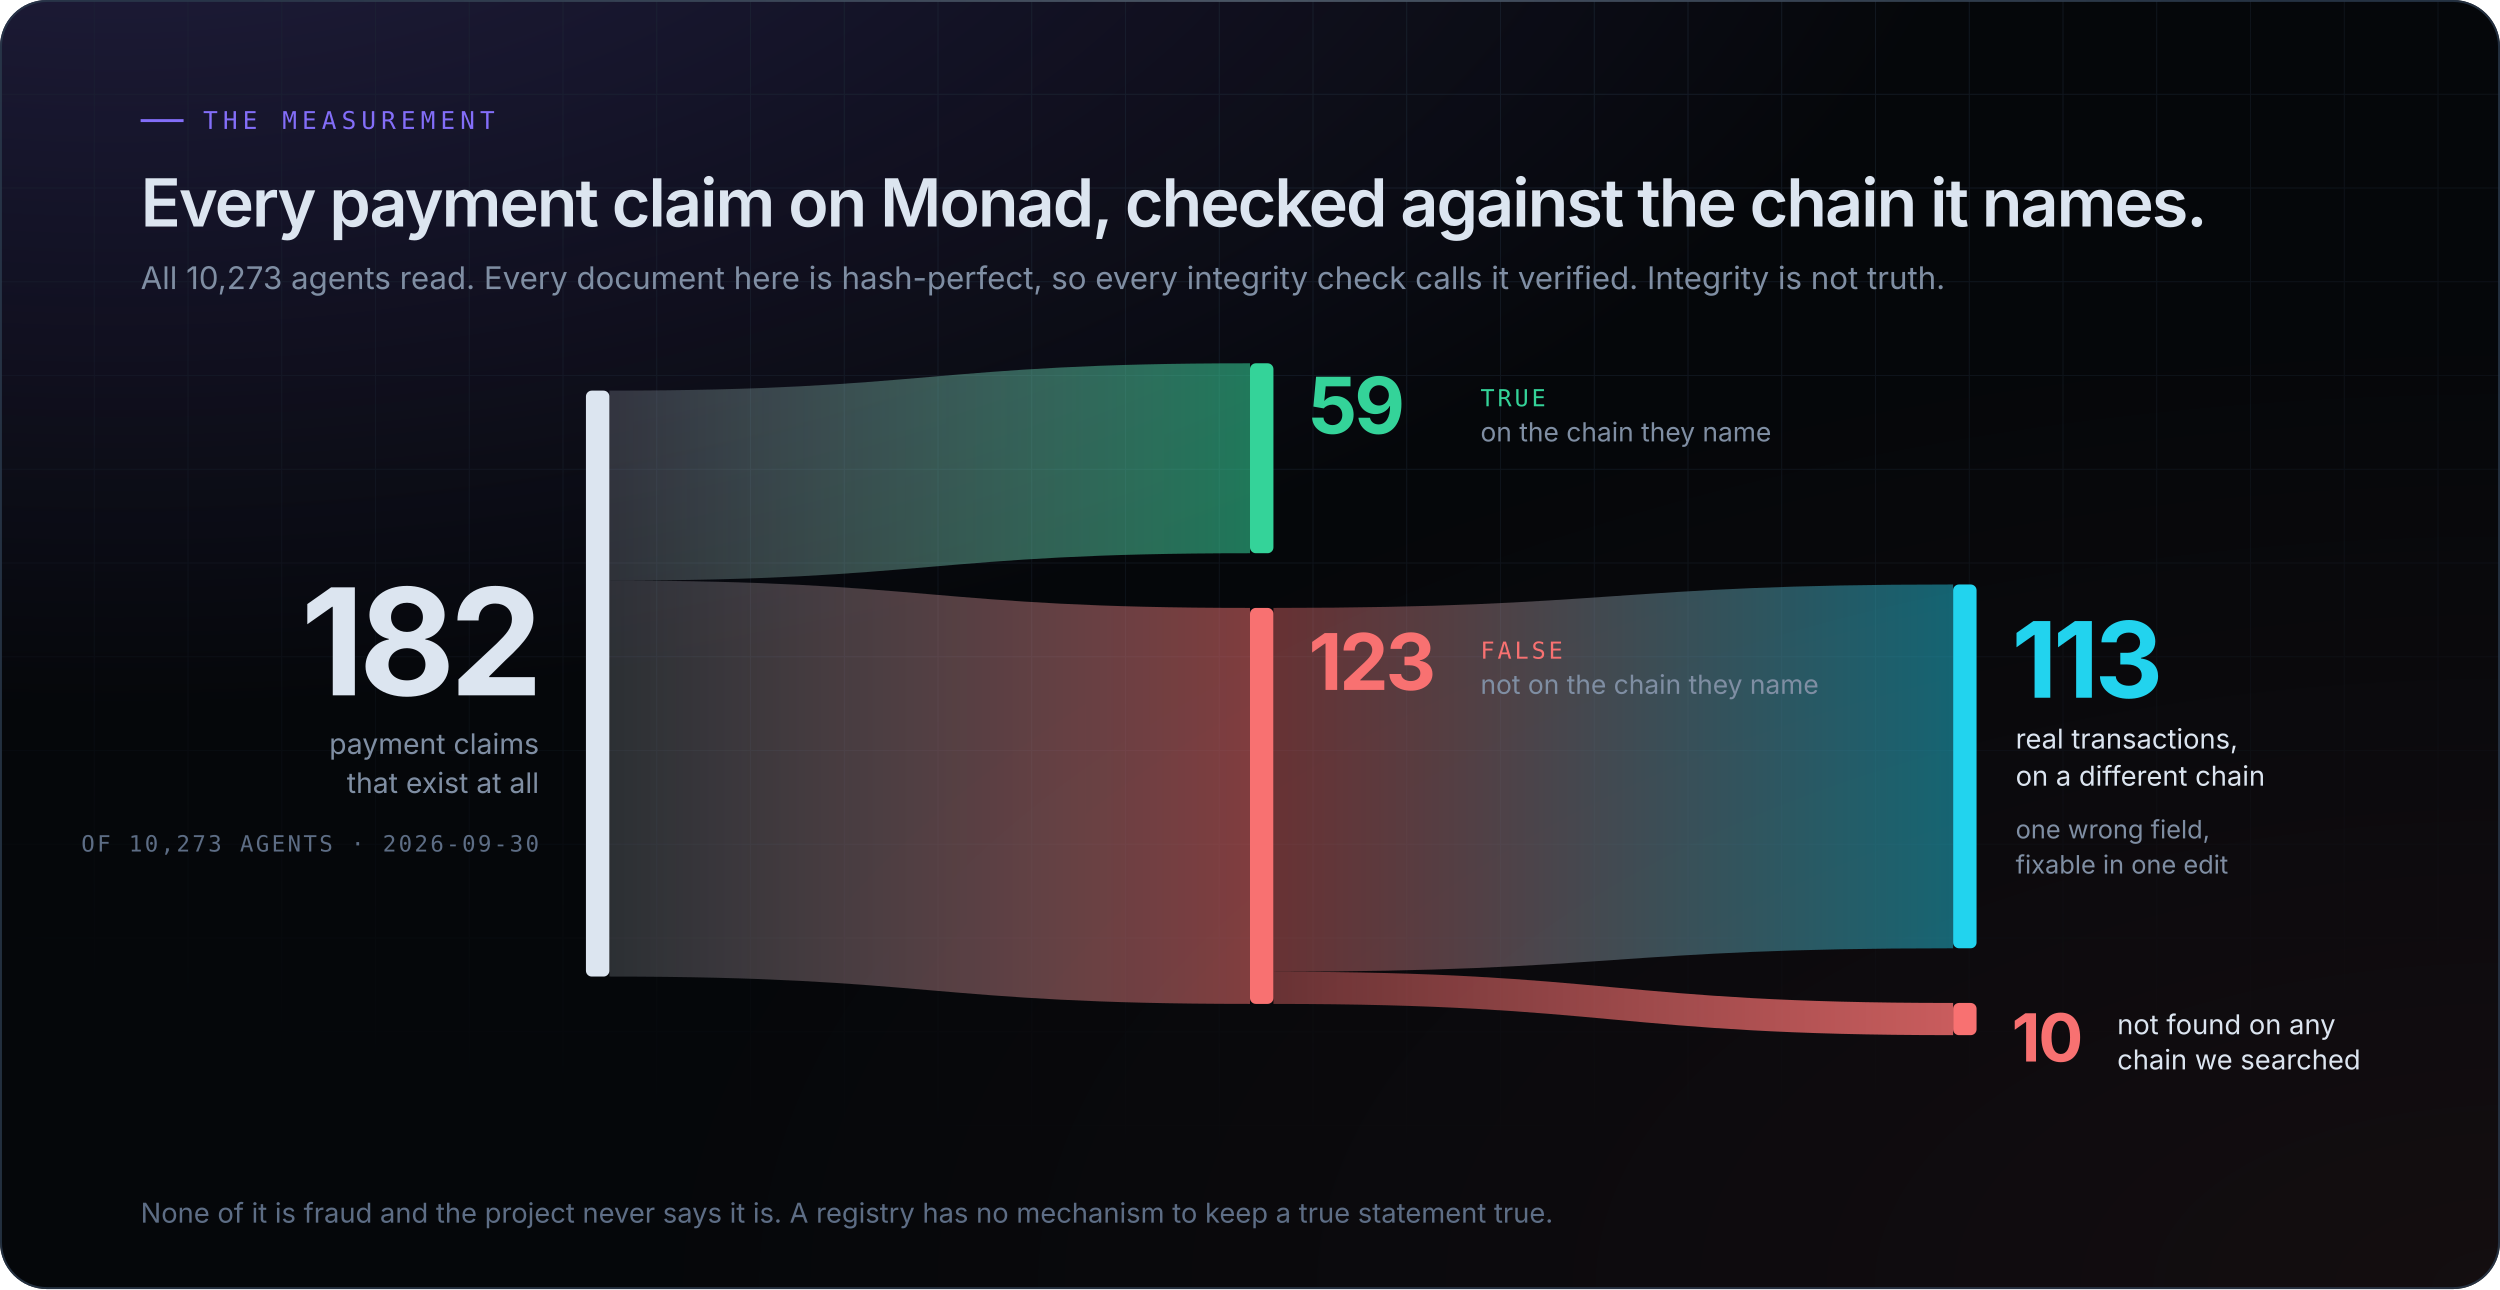
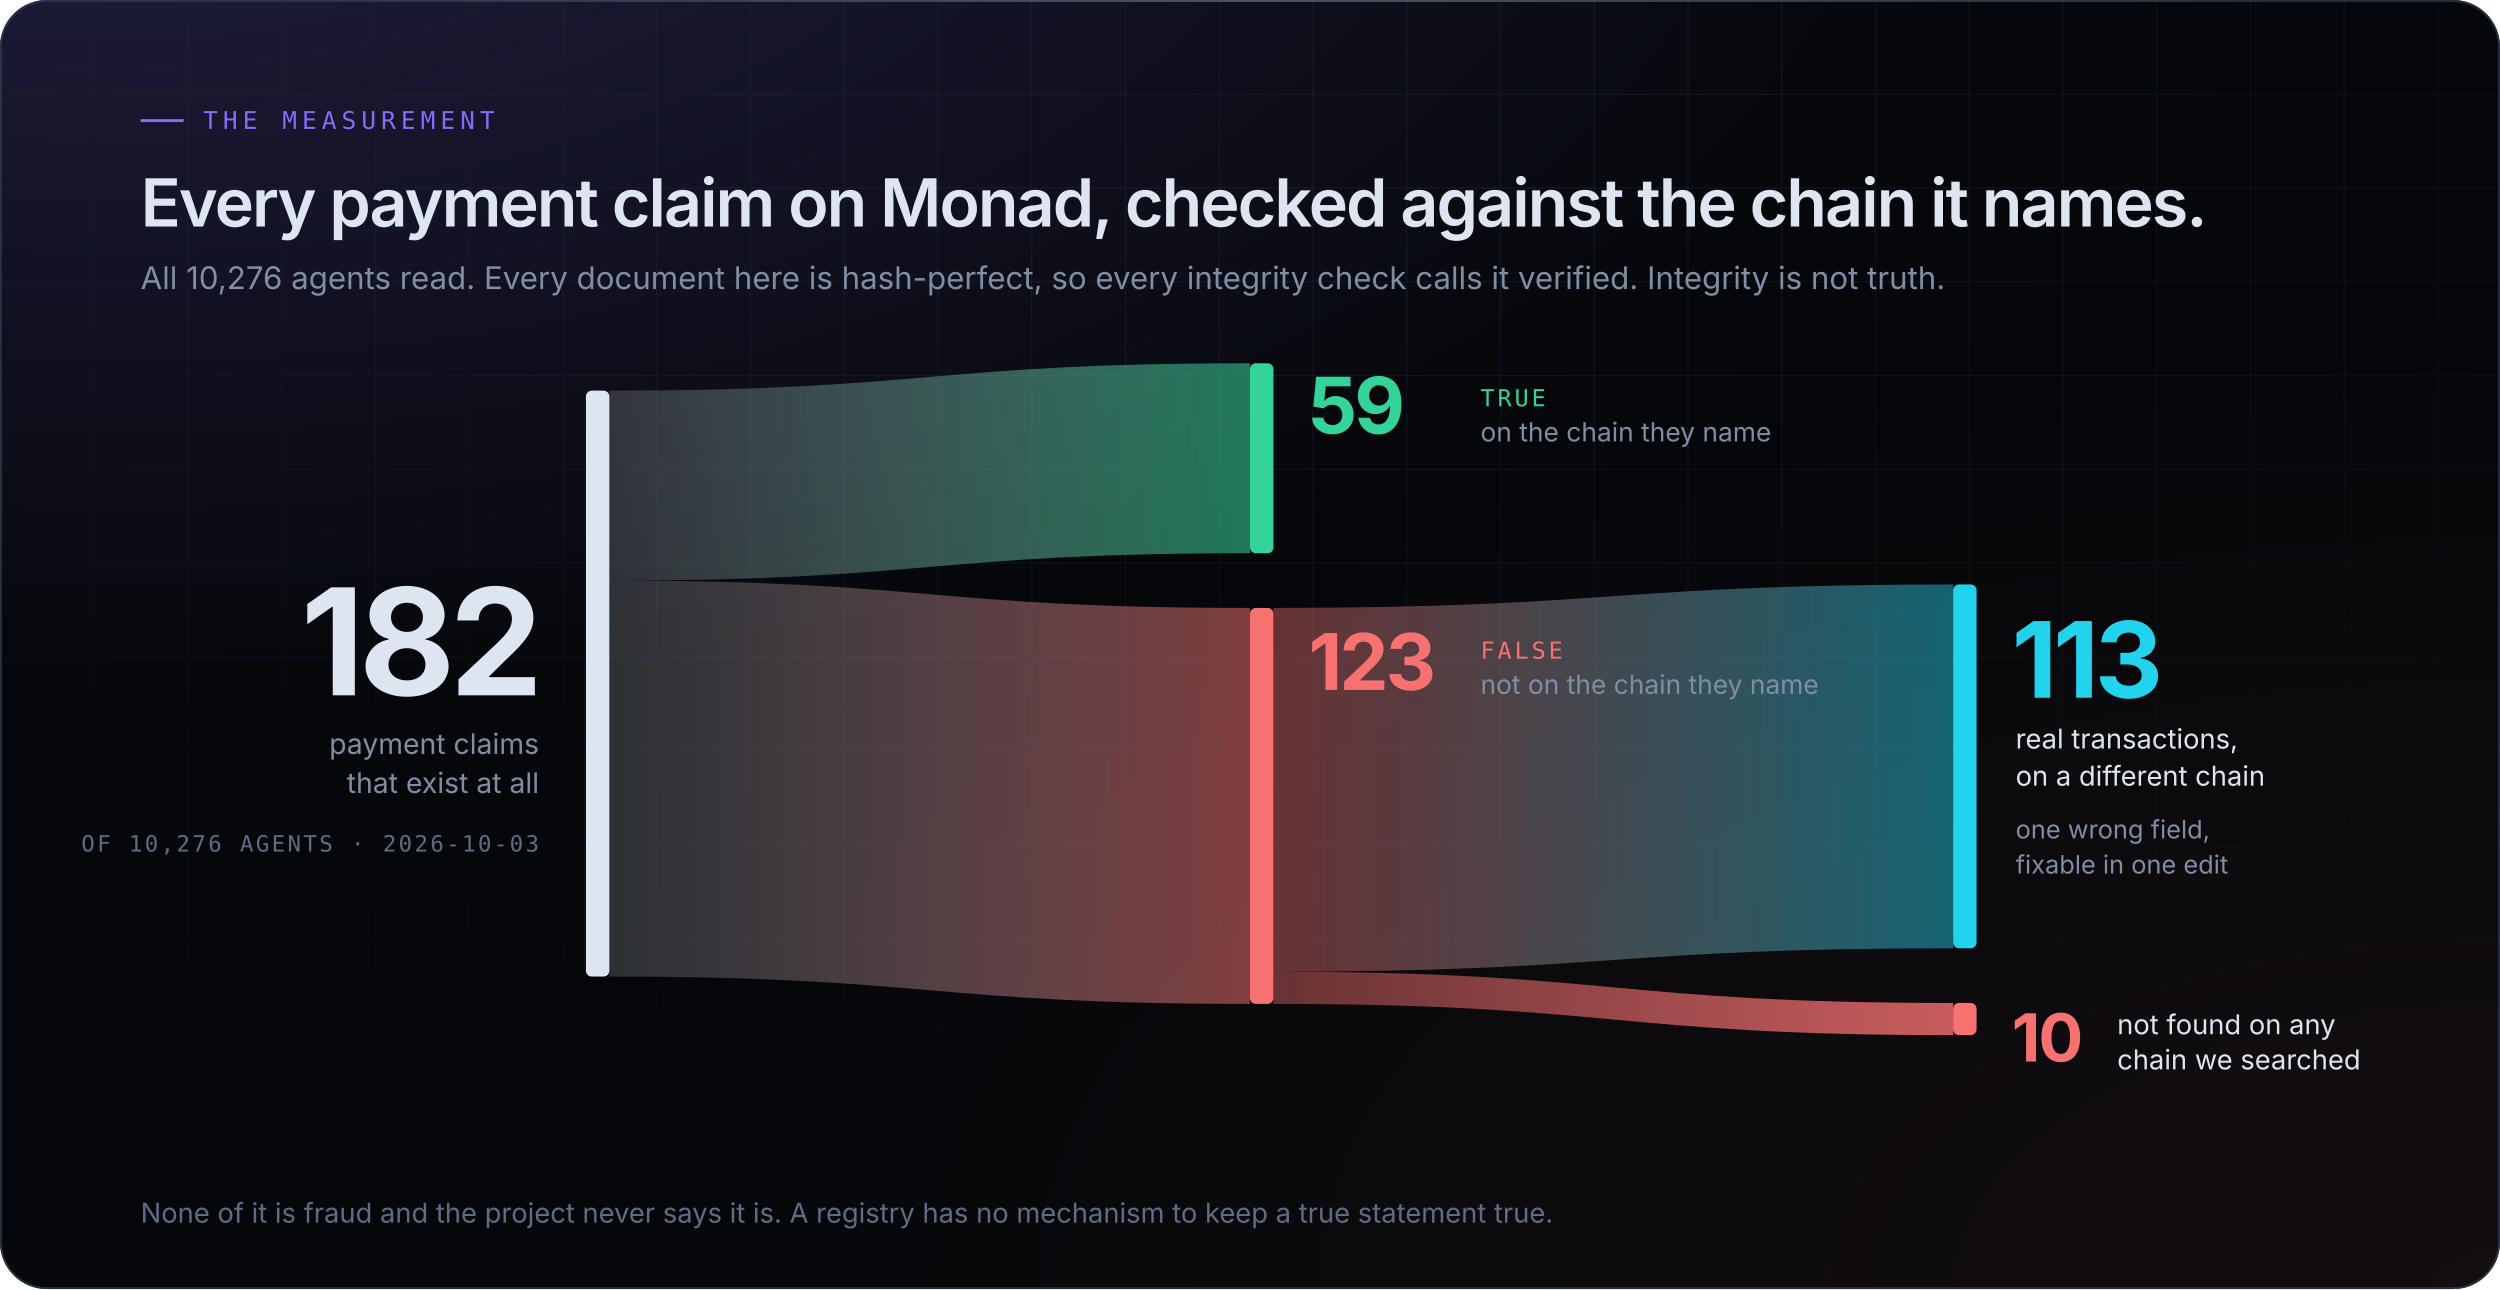
- <svg xmlns="http://www.w3.org/2000/svg" width="1280" height="660" viewBox="0 0 1280 660" role="img" aria-label="182 payment claims (2026-09-30): 59 on the chain they name, 123 not. Of those 123, 113 are real transactions on a different chain and 10 were not found on any chain we searched.">
+ <svg xmlns="http://www.w3.org/2000/svg" width="1280" height="660" viewBox="0 0 1280 660" role="img" aria-label="182 payment claims (2026-10-03): 59 on the chain they name, 123 not. Of those 123, 113 are real transactions on a different chain and 10 were not found on any chain we searched.">
  <style>
.sans{font-family:'Space Grotesk','Inter',-apple-system,BlinkMacSystemFont,'Segoe UI',Helvetica,Arial,sans-serif}
.body{font-family:'Inter',-apple-system,BlinkMacSystemFont,'Segoe UI',Helvetica,Arial,sans-serif}
.mono{font-family:'JetBrains Mono',ui-monospace,SFMono-Regular,Menlo,Consolas,monospace}
.in{animation:in .9s cubic-bezier(.16,1,.3,1) backwards;animation-delay:var(--d,0s)}
@keyframes in{from{opacity:0;transform:translateY(10px)}}
@keyframes spin{to{transform:rotate(360deg)}}

.bd{animation:rv 1.6s cubic-bezier(.16,1,.3,1) backwards}
@keyframes rv{from{clip-path:inset(0 100% 0 0)}to{clip-path:inset(0 0 0 0)}}
.nd{animation:gr .8s cubic-bezier(.16,1,.3,1) backwards}
@keyframes gr{from{transform:scaleY(0)}}
.nd{transform-box:fill-box;transform-origin:center}

@media (prefers-reduced-motion:reduce){
  *{animation:none!important}
  .rm-hide{opacity:0!important}
}
</style>
  <defs>
    <radialGradient id="g0" cx="0.05" cy="-0.2" r=".75">
-       <stop offset="0" stop-color="#836ef9" stop-opacity="0.24" />
+       <stop offset="0" stop-color="#836ef9" stop-opacity="0.240" />
      <stop offset="1" stop-color="#836ef9" stop-opacity="0" />
    </radialGradient>
    <radialGradient id="g1" cx="1.0" cy="1.0" r=".75">
-       <stop offset="0" stop-color="#f87171" stop-opacity="0.06" />
+       <stop offset="0" stop-color="#f87171" stop-opacity="0.060" />
      <stop offset="1" stop-color="#f87171" stop-opacity="0" />
    </radialGradient>
    <pattern id="grid" width="48" height="48" patternUnits="userSpaceOnUse">
      <path d="M48 0H0V48" fill="none" stroke="#1d2836" stroke-width="1" />
    </pattern>
    <radialGradient id="gridmask-g" cx=".5" cy="0" r=".9">
-       <stop offset=".2" stop-color="#fff" stop-opacity=".55" />
+       <stop offset=".2" stop-color="#fff" stop-opacity="0.55" />
      <stop offset="1" stop-color="#fff" stop-opacity="0" />
    </radialGradient>
    <mask id="gridmask">
      <rect width="1280" height="660" fill="url(#gridmask-g)" />
    </mask>
    <linearGradient id="edge" x1="0" x2="1">
-       <stop offset="0" stop-color="#fff" stop-opacity="0" />
-       <stop offset=".5" stop-color="#fff" stop-opacity=".16" />
-       <stop offset="1" stop-color="#fff" stop-opacity="0" />
+       <stop offset="0" stop-color="#ffffff" stop-opacity="0" />
+       <stop offset=".5" stop-color="#ffffff" stop-opacity="0.16" />
+       <stop offset="1" stop-color="#ffffff" stop-opacity="0" />
    </linearGradient>
    <clipPath id="frame">
      <rect width="1280" height="660" rx="24" />
    </clipPath>
  </defs>
  <rect width="1280" height="660" rx="24" fill="#05070a" />
  <g clip-path="url(#frame)">
    <rect width="1280" height="660" rx="24" fill="url(#g0)" />
    <rect width="1280" height="660" rx="24" fill="url(#g1)" />
    <rect width="1280" height="660" fill="url(#grid)" mask="url(#gridmask)" />
  </g>
  <rect x=".5" y=".5" width="1279" height="659" rx="23.5" fill="none" stroke="#2b3a4d" stroke-opacity=".8" />
  <rect x="120" y="0" width="1040" height="1" fill="url(#edge)" />
  <defs>
    <linearGradient id="b-true" x1="0" x2="1">
      <stop offset="0" stop-color="#dce5f0" stop-opacity=".18" />
      <stop offset="1" stop-color="#34d399" stop-opacity=".55" />
    </linearGradient>
    <linearGradient id="b-false" x1="0" x2="1">
      <stop offset="0" stop-color="#dce5f0" stop-opacity=".18" />
      <stop offset="1" stop-color="#f87171" stop-opacity=".5" />
    </linearGradient>
    <linearGradient id="b-else" x1="0" x2="1">
      <stop offset="0" stop-color="#f87171" stop-opacity=".4" />
      <stop offset="1" stop-color="#22d3ee" stop-opacity=".45" />
    </linearGradient>
    <linearGradient id="b-none" x1="0" x2="1">
      <stop offset="0" stop-color="#f87171" stop-opacity=".4" />
      <stop offset="1" stop-color="#f87171" stop-opacity=".8" />
    </linearGradient>
  </defs>
  <g class="in" style="--d:0s">
    <rect x="72" y="61" width="22" height="1.5" fill="#836ef9" />
    <text x="104" y="66" class="mono" font-size="12.5" letter-spacing="2.6" fill="#836ef9">THE MEASUREMENT</text>
  </g>
  <text x="72" y="116" class="sans in" style="--d:.1s" font-size="34" font-weight="600" letter-spacing="-1" fill="#dce5f0">Every payment claim on Monad, checked against the chain it names.</text>
-   <text x="72" y="148" class="body in" style="--d:.2s" font-size="16" fill="#7f8ea3">All 10,273 agents read. Every document here is hash-perfect, so every integrity check calls it verified. Integrity is not truth.</text>
+   <text x="72" y="148" class="body in" style="--d:.2s" font-size="16" fill="#7f8ea3">All 10,276 agents read. Every document here is hash-perfect, so every integrity check calls it verified. Integrity is not truth.</text>
  <g class="bd" style="animation-delay:.4s">
    <path d="M312 200 C476.0 200 476.0 186 640 186 L640 283.253 C476.0 283.253 476.0 297.253 312 297.253 Z" fill="url(#b-true)" />
    <path d="M312 297.253 C476.0 297.253 476.0 311.253 640 311.253 L640 514.0 C476.0 514.0 476.0 500.0 312 500.0 Z" fill="url(#b-false)" />
  </g>
  <g class="bd" style="animation-delay:1.1s">
    <path d="M652 311.253 C826.0 311.253 826.0 299.253 1000 299.253 L1000 485.516 C826.0 485.516 826.0 497.516 652 497.516 Z" fill="url(#b-else)" />
    <path d="M652 497.516 C826.0 497.516 826.0 513.516 1000 513.516 L1000 530.0 C826.0 530.0 826.0 514.0 652 514.0 Z" fill="url(#b-none)" />
  </g>
  <rect x="300" y="200" width="12" height="300.0" rx="3" fill="#dce5f0" class="nd" style="animation-delay:.2s" />
  <rect x="640" y="186" width="12" height="97.253" rx="3" fill="#34d399" class="nd" style="animation-delay:.9s" />
  <rect x="640" y="311.253" width="12" height="202.747" rx="3" fill="#f87171" class="nd" style="animation-delay:.9s" />
  <rect x="1000" y="299.253" width="12" height="186.264" rx="3" fill="#22d3ee" class="nd" style="animation-delay:1.6s" />
  <rect x="1000" y="513.516" width="12" height="16.484" rx="3" fill="#f87171" class="nd" style="animation-delay:1.6s" />
  <g class="in" style="--d:.3s">
    <text x="278" y="356.0" text-anchor="end" class="sans" font-size="76" font-weight="700" letter-spacing="-3" fill="#dce5f0">182</text>
    <text x="276" y="386.0" text-anchor="end" class="body" font-size="14.5" fill="#7f8ea3">payment claims</text>
    <text x="276" y="406.0" text-anchor="end" class="body" font-size="14.5" fill="#7f8ea3">that exist at all</text>
-     <text x="276" y="436.0" text-anchor="end" class="mono" font-size="11.5" letter-spacing="1.2" fill="#5d6d85">OF 10,273 AGENTS · 2026-09-30</text>
+     <text x="276" y="436.0" text-anchor="end" class="mono" font-size="11.5" letter-spacing="1.2" fill="#5d6d85">OF 10,276 AGENTS · 2026-10-03</text>
  </g>
  <g class="in" style="--d:1s">
    <text x="670" y="222" class="sans" font-size="40" font-weight="700" letter-spacing="-1.5" fill="#34d399">59</text>
    <text x="758" y="208" class="mono" font-size="12" letter-spacing="1.5" fill="#34d399">TRUE</text>
    <text x="758" y="226" class="body" font-size="13.5" fill="#7f8ea3">on the chain they name</text>
    <text x="670" y="353.253" class="sans" font-size="40" font-weight="700" letter-spacing="-1.5" fill="#f87171">123</text>
    <text x="758" y="337.253" class="mono" font-size="12" letter-spacing="1.5" fill="#f87171">FALSE</text>
    <text x="758" y="355.253" class="body" font-size="13.5" fill="#7f8ea3">not on the chain they name</text>
  </g>
  <g class="in" style="--d:1.7s">
    <text x="1030" y="357.253" class="sans" font-size="54" font-weight="700" letter-spacing="-2" fill="#22d3ee">113</text>
    <text x="1032" y="383.253" class="body" font-size="14" fill="#dce5f0">real transactions,</text>
    <text x="1032" y="402.253" class="body" font-size="14" fill="#dce5f0">on a different chain</text>
    <text x="1032" y="429.253" class="body" font-size="13" fill="#7f8ea3">one wrong field,</text>
    <text x="1032" y="447.253" class="body" font-size="13" fill="#7f8ea3">fixable in one edit</text>
    <text x="1030" y="543.516" class="sans" font-size="34" font-weight="700" letter-spacing="-1" fill="#f87171">10</text>
    <text x="1084" y="529.516" class="body" font-size="14" fill="#dce5f0">not found on any</text>
    <text x="1084" y="547.516" class="body" font-size="14" fill="#dce5f0">chain we searched</text>
  </g>
  <text x="72" y="626" class="body in" style="--d:2s" font-size="14" fill="#5d6d85">None of it is fraud and the project never says it is. A registry has no mechanism to keep a true statement true.</text>
</svg>
